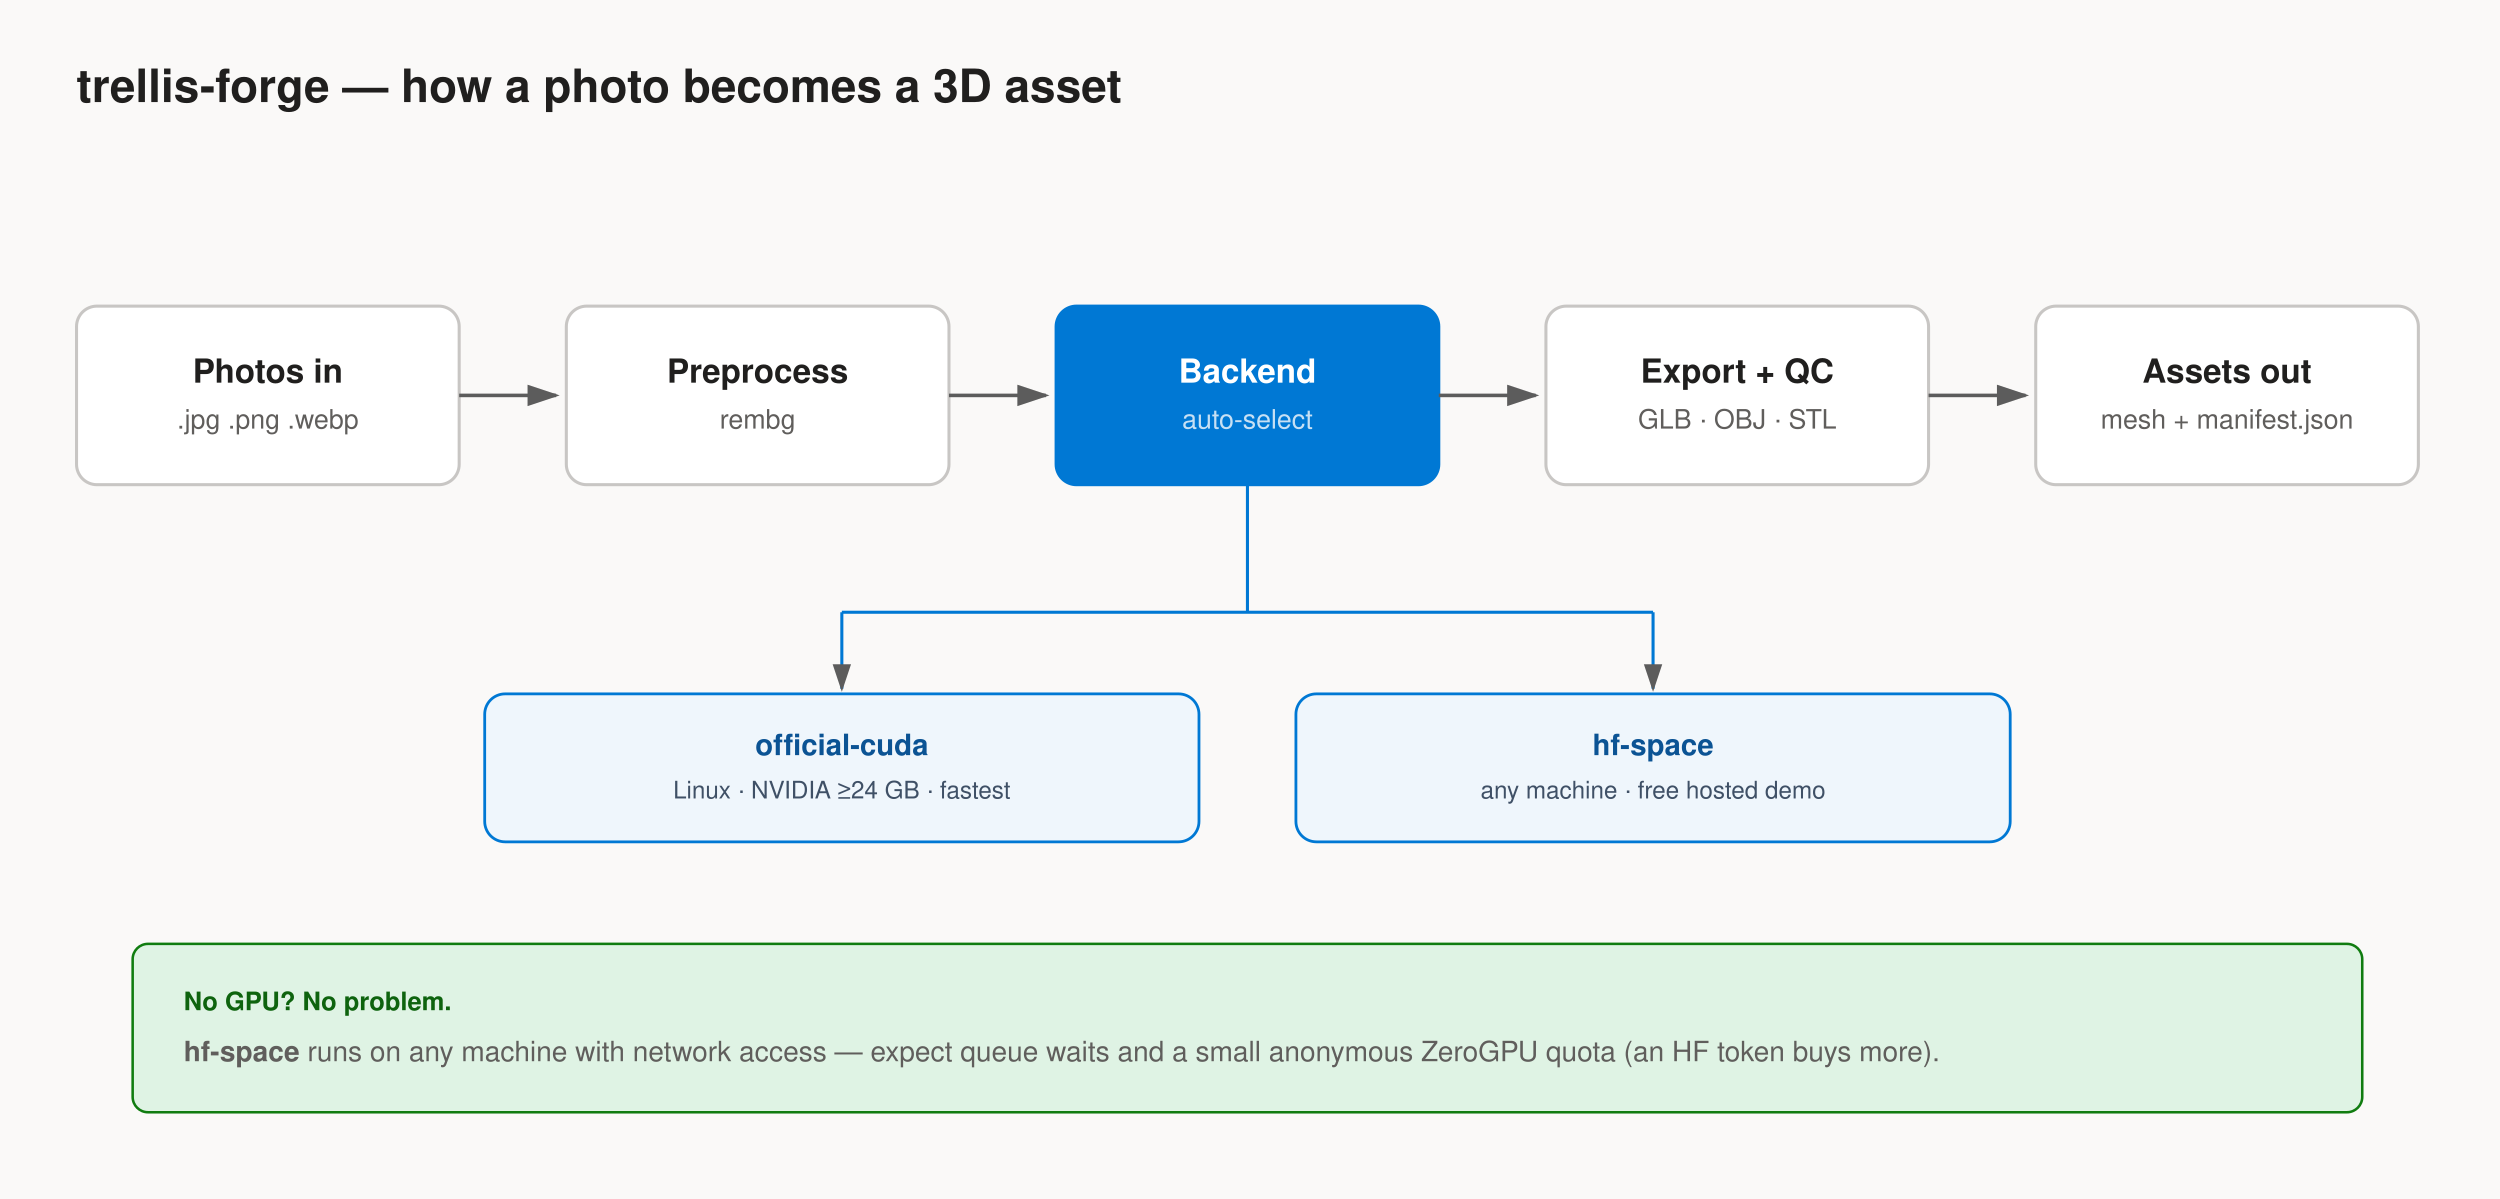
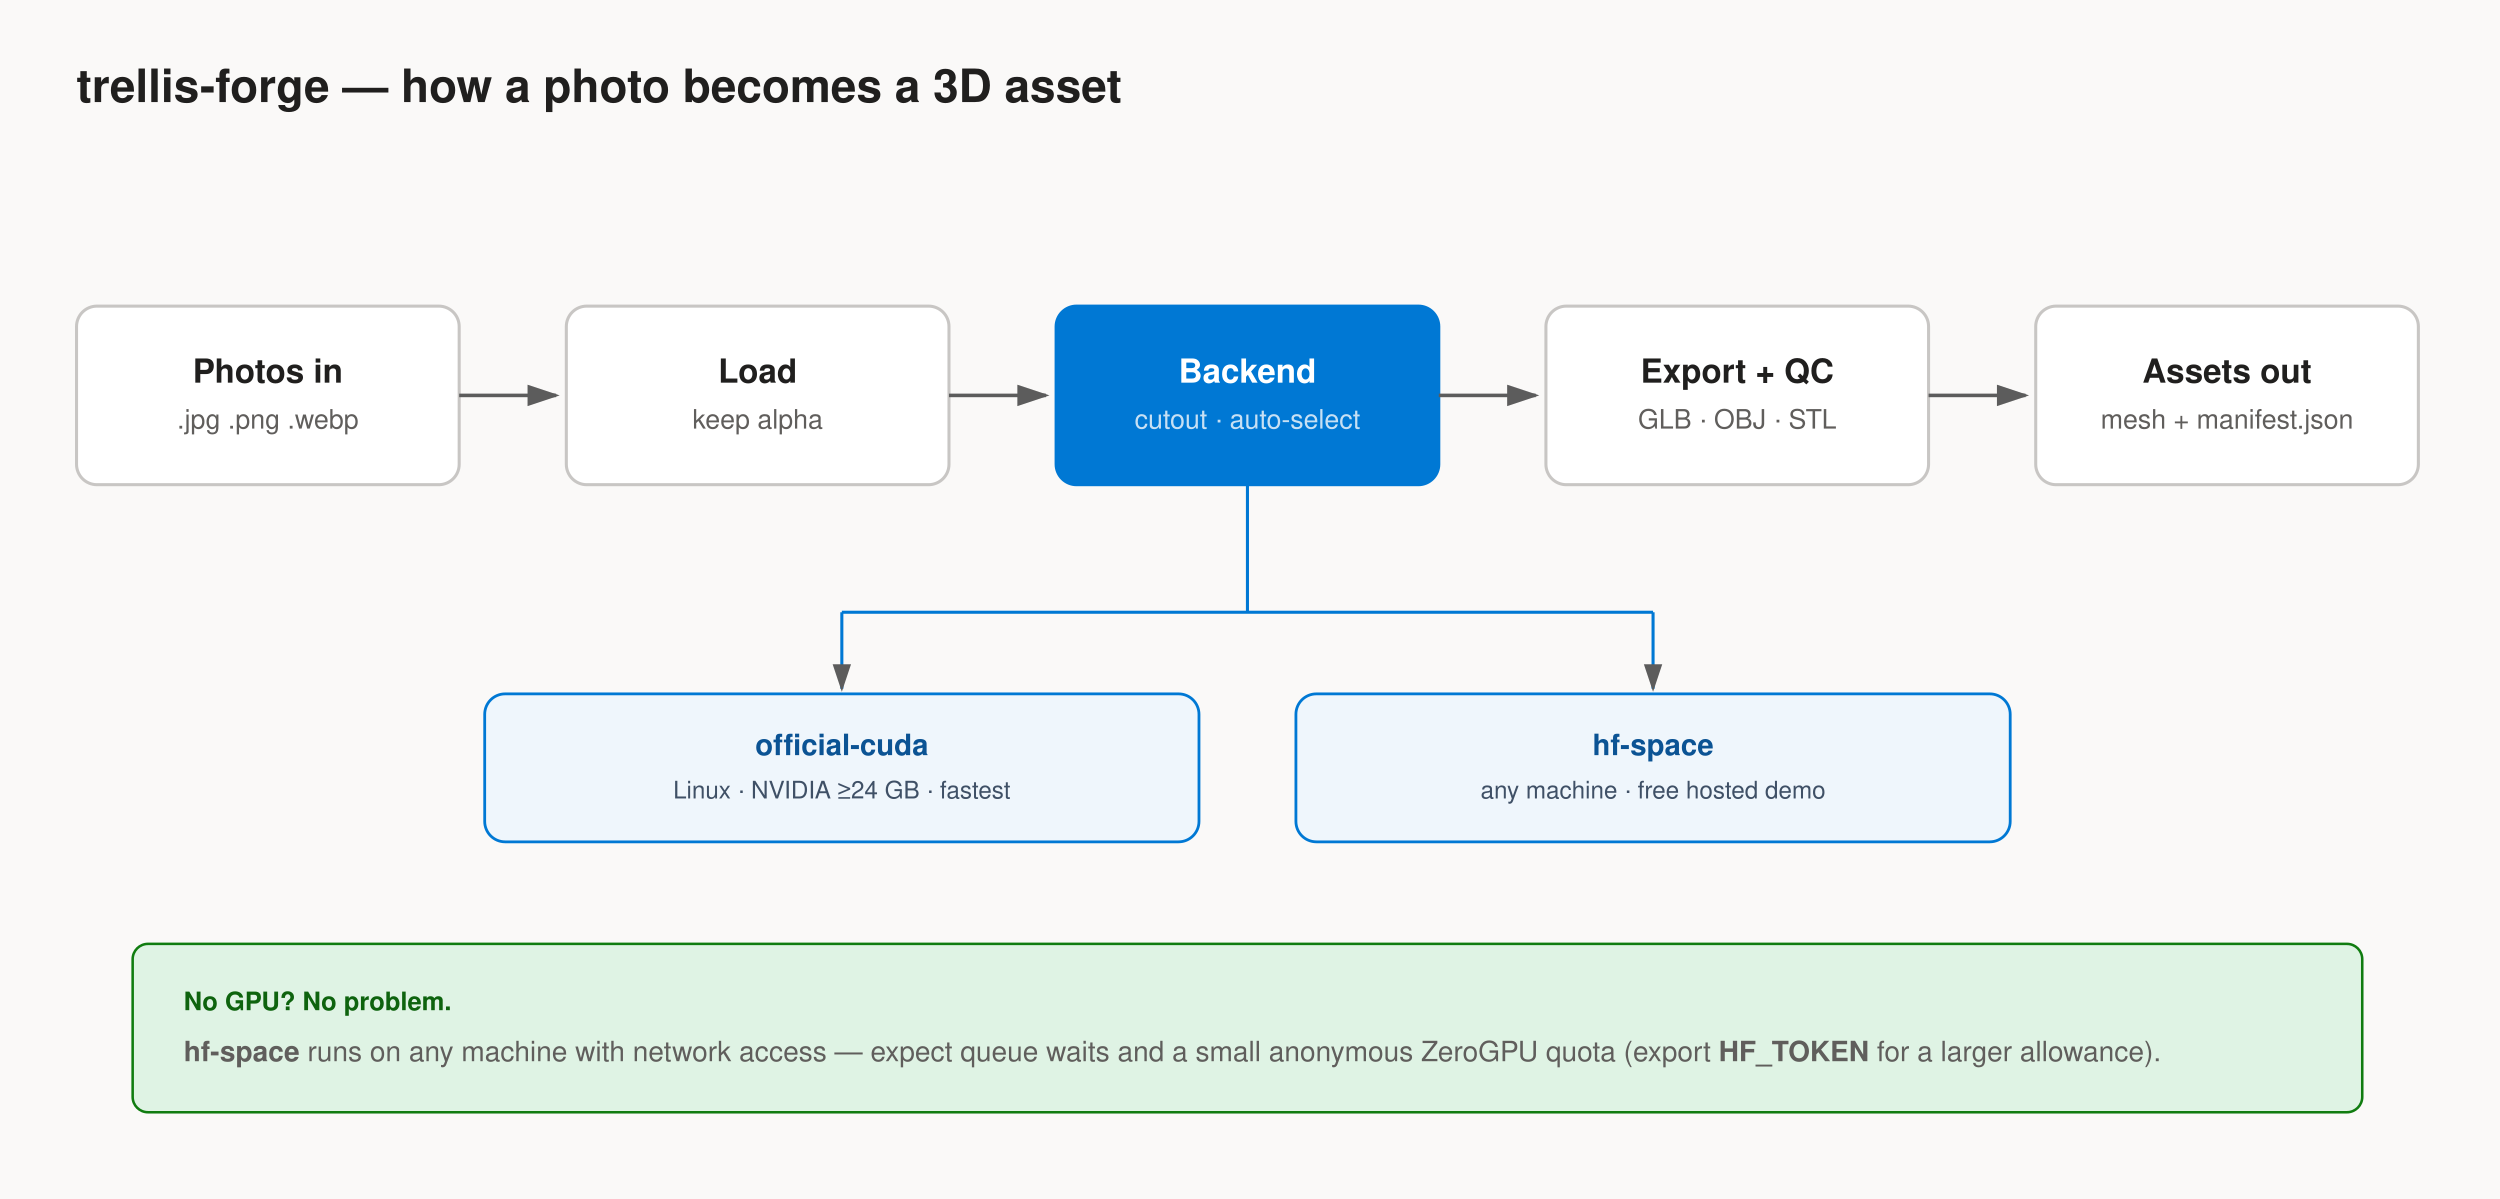
<svg xmlns="http://www.w3.org/2000/svg" width="980" height="470" viewBox="0 0 980 470" font-family="'Segoe UI', -apple-system, Helvetica, Arial, sans-serif">
  <defs>
    <marker id="arrow" markerWidth="10" markerHeight="10" refX="8" refY="3" orient="auto" markerUnits="strokeWidth">
      <path d="M0,0 L0,6 L9,3 z" fill="#5c5c5c" />
    </marker>
    <style>
      .stage { fill:#ffffff; stroke:#c8c6c4; stroke-width:1.2; rx:8; }
      .stageCore { fill:#0078d4; stroke:#0078d4; stroke-width:1.2; rx:8; }
      .title { font-size:13px; font-weight:600; fill:#201f1e; }
      .titleW { font-size:13px; font-weight:600; fill:#ffffff; }
      .sub { font-size:10.5px; fill:#605e5c; }
      .subW { font-size:10.5px; fill:#c7e0f4; }
      .chip { fill:#eff6fc; stroke:#0078d4; stroke-width:1.1; rx:8; }
      .chipT { font-size:11.5px; font-weight:600; fill:#0b5394; }
      .chipS { font-size:9.5px; fill:#3f5066; }
      .flow { stroke:#5c5c5c; stroke-width:1.4; fill:none; }
      .dist { stroke:#0078d4; stroke-width:1.2; fill:none; }
      .h1 { font-size:18px; font-weight:700; fill:#201f1e; }
      .cap { font-size:11px; fill:#605e5c; }
      .tag { fill:#dff3e4; stroke:#107c10; stroke-width:1; rx:6; }
      .tagT { font-size:10px; font-weight:600; fill:#0e630e; }
    </style>
  </defs>
  <rect width="980" height="470" fill="#faf9f8" />
  <text x="30" y="40" class="h1">trellis-forge — how a photo becomes a 3D asset</text>
  <rect x="30" y="120" width="150" height="70" class="stage" />
  <rect x="222" y="120" width="150" height="70" class="stage" />
  <rect x="414" y="120" width="150" height="70" class="stageCore" />
  <rect x="606" y="120" width="150" height="70" class="stage" />
  <rect x="798" y="120" width="150" height="70" class="stage" />
  <text x="105" y="150" text-anchor="middle" class="title">Photos in</text>
  <text x="105" y="168" text-anchor="middle" class="sub">.jpg .png .webp</text>
-   <text x="297" y="150" text-anchor="middle" class="title">Preprocess</text>
-   <text x="297" y="168" text-anchor="middle" class="sub">rembg</text>
+   <text x="297" y="150" text-anchor="middle" class="title">Load</text>
+   <text x="297" y="168" text-anchor="middle" class="sub">keep alpha</text>
  <text x="489" y="150" text-anchor="middle" class="titleW">Backend</text>
-   <text x="489" y="168" text-anchor="middle" class="subW">auto-select</text>
+   <text x="489" y="168" text-anchor="middle" class="subW">cutout · auto-select</text>
  <text x="681" y="150" text-anchor="middle" class="title">Export + QC</text>
  <text x="681" y="168" text-anchor="middle" class="sub">GLB · OBJ · STL</text>
  <text x="873" y="150" text-anchor="middle" class="title">Assets out</text>
  <text x="873" y="168" text-anchor="middle" class="sub">mesh + manifest.json</text>
  <line x1="180" y1="155" x2="218" y2="155" class="flow" marker-end="url(#arrow)" />
  <line x1="372" y1="155" x2="410" y2="155" class="flow" marker-end="url(#arrow)" />
  <line x1="564" y1="155" x2="602" y2="155" class="flow" marker-end="url(#arrow)" />
  <line x1="756" y1="155" x2="794" y2="155" class="flow" marker-end="url(#arrow)" />
  <line x1="489" y1="190" x2="489" y2="240" class="dist" />
  <line x1="330" y1="240" x2="648" y2="240" class="dist" />
  <line x1="330" y1="240" x2="330" y2="270" class="dist" marker-end="url(#arrow)" />
  <line x1="648" y1="240" x2="648" y2="270" class="dist" marker-end="url(#arrow)" />
  <rect x="190" y="272" width="280" height="58" class="chip" />
  <rect x="508" y="272" width="280" height="58" class="chip" />
  <text x="330" y="296" text-anchor="middle" class="chipT">official-cuda</text>
  <text x="330" y="313" text-anchor="middle" class="chipS">Linux · NVIDIA ≥24 GB · fastest</text>
  <text x="648" y="296" text-anchor="middle" class="chipT">hf-space</text>
  <text x="648" y="313" text-anchor="middle" class="chipS">any machine · free hosted demo</text>
  <rect x="52" y="370" width="874" height="66" class="tag" />
  <text x="72" y="396" class="tagT">No GPU? No problem.</text>
  <text x="72" y="416" class="cap">
-     <tspan font-weight="600">hf-space</tspan> runs on any machine with network access — expect queue waits and a small anonymous ZeroGPU quota (an HF token buys more).</text>
+     <tspan font-weight="600">hf-space</tspan> runs on any machine with network access — expect queue waits and a small anonymous ZeroGPU quota (export <tspan font-weight="600">HF_TOKEN</tspan> for a larger allowance).</text>
</svg>
